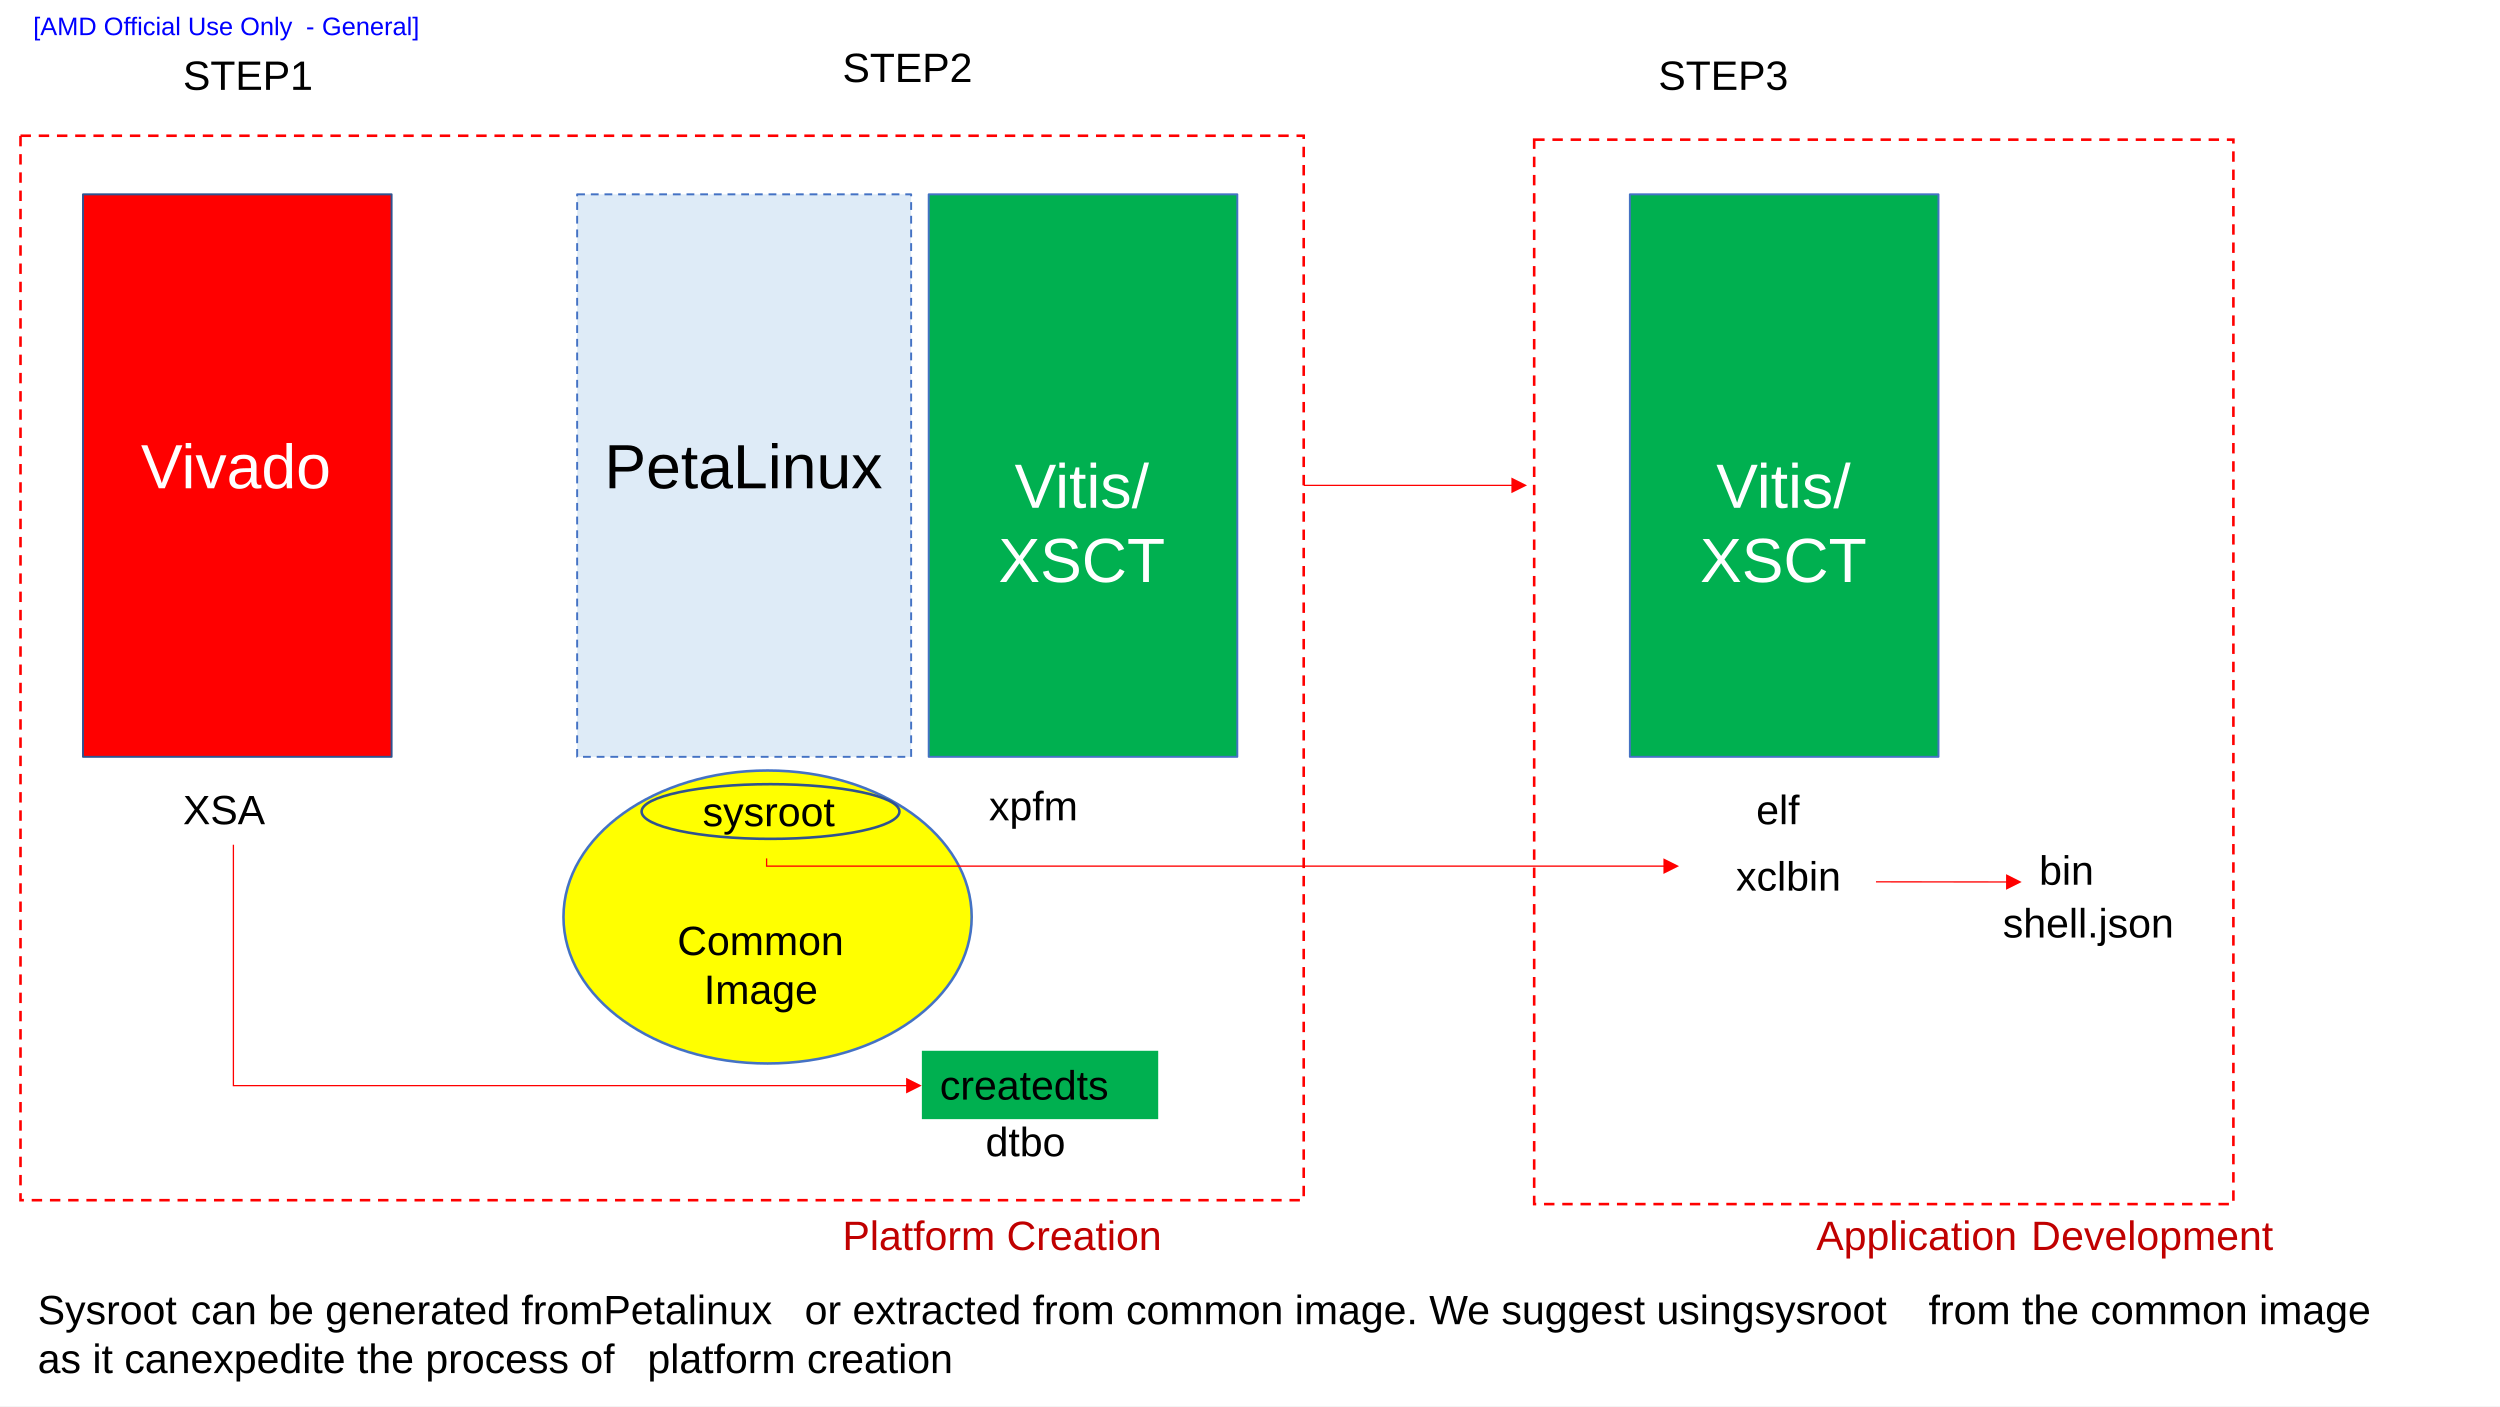
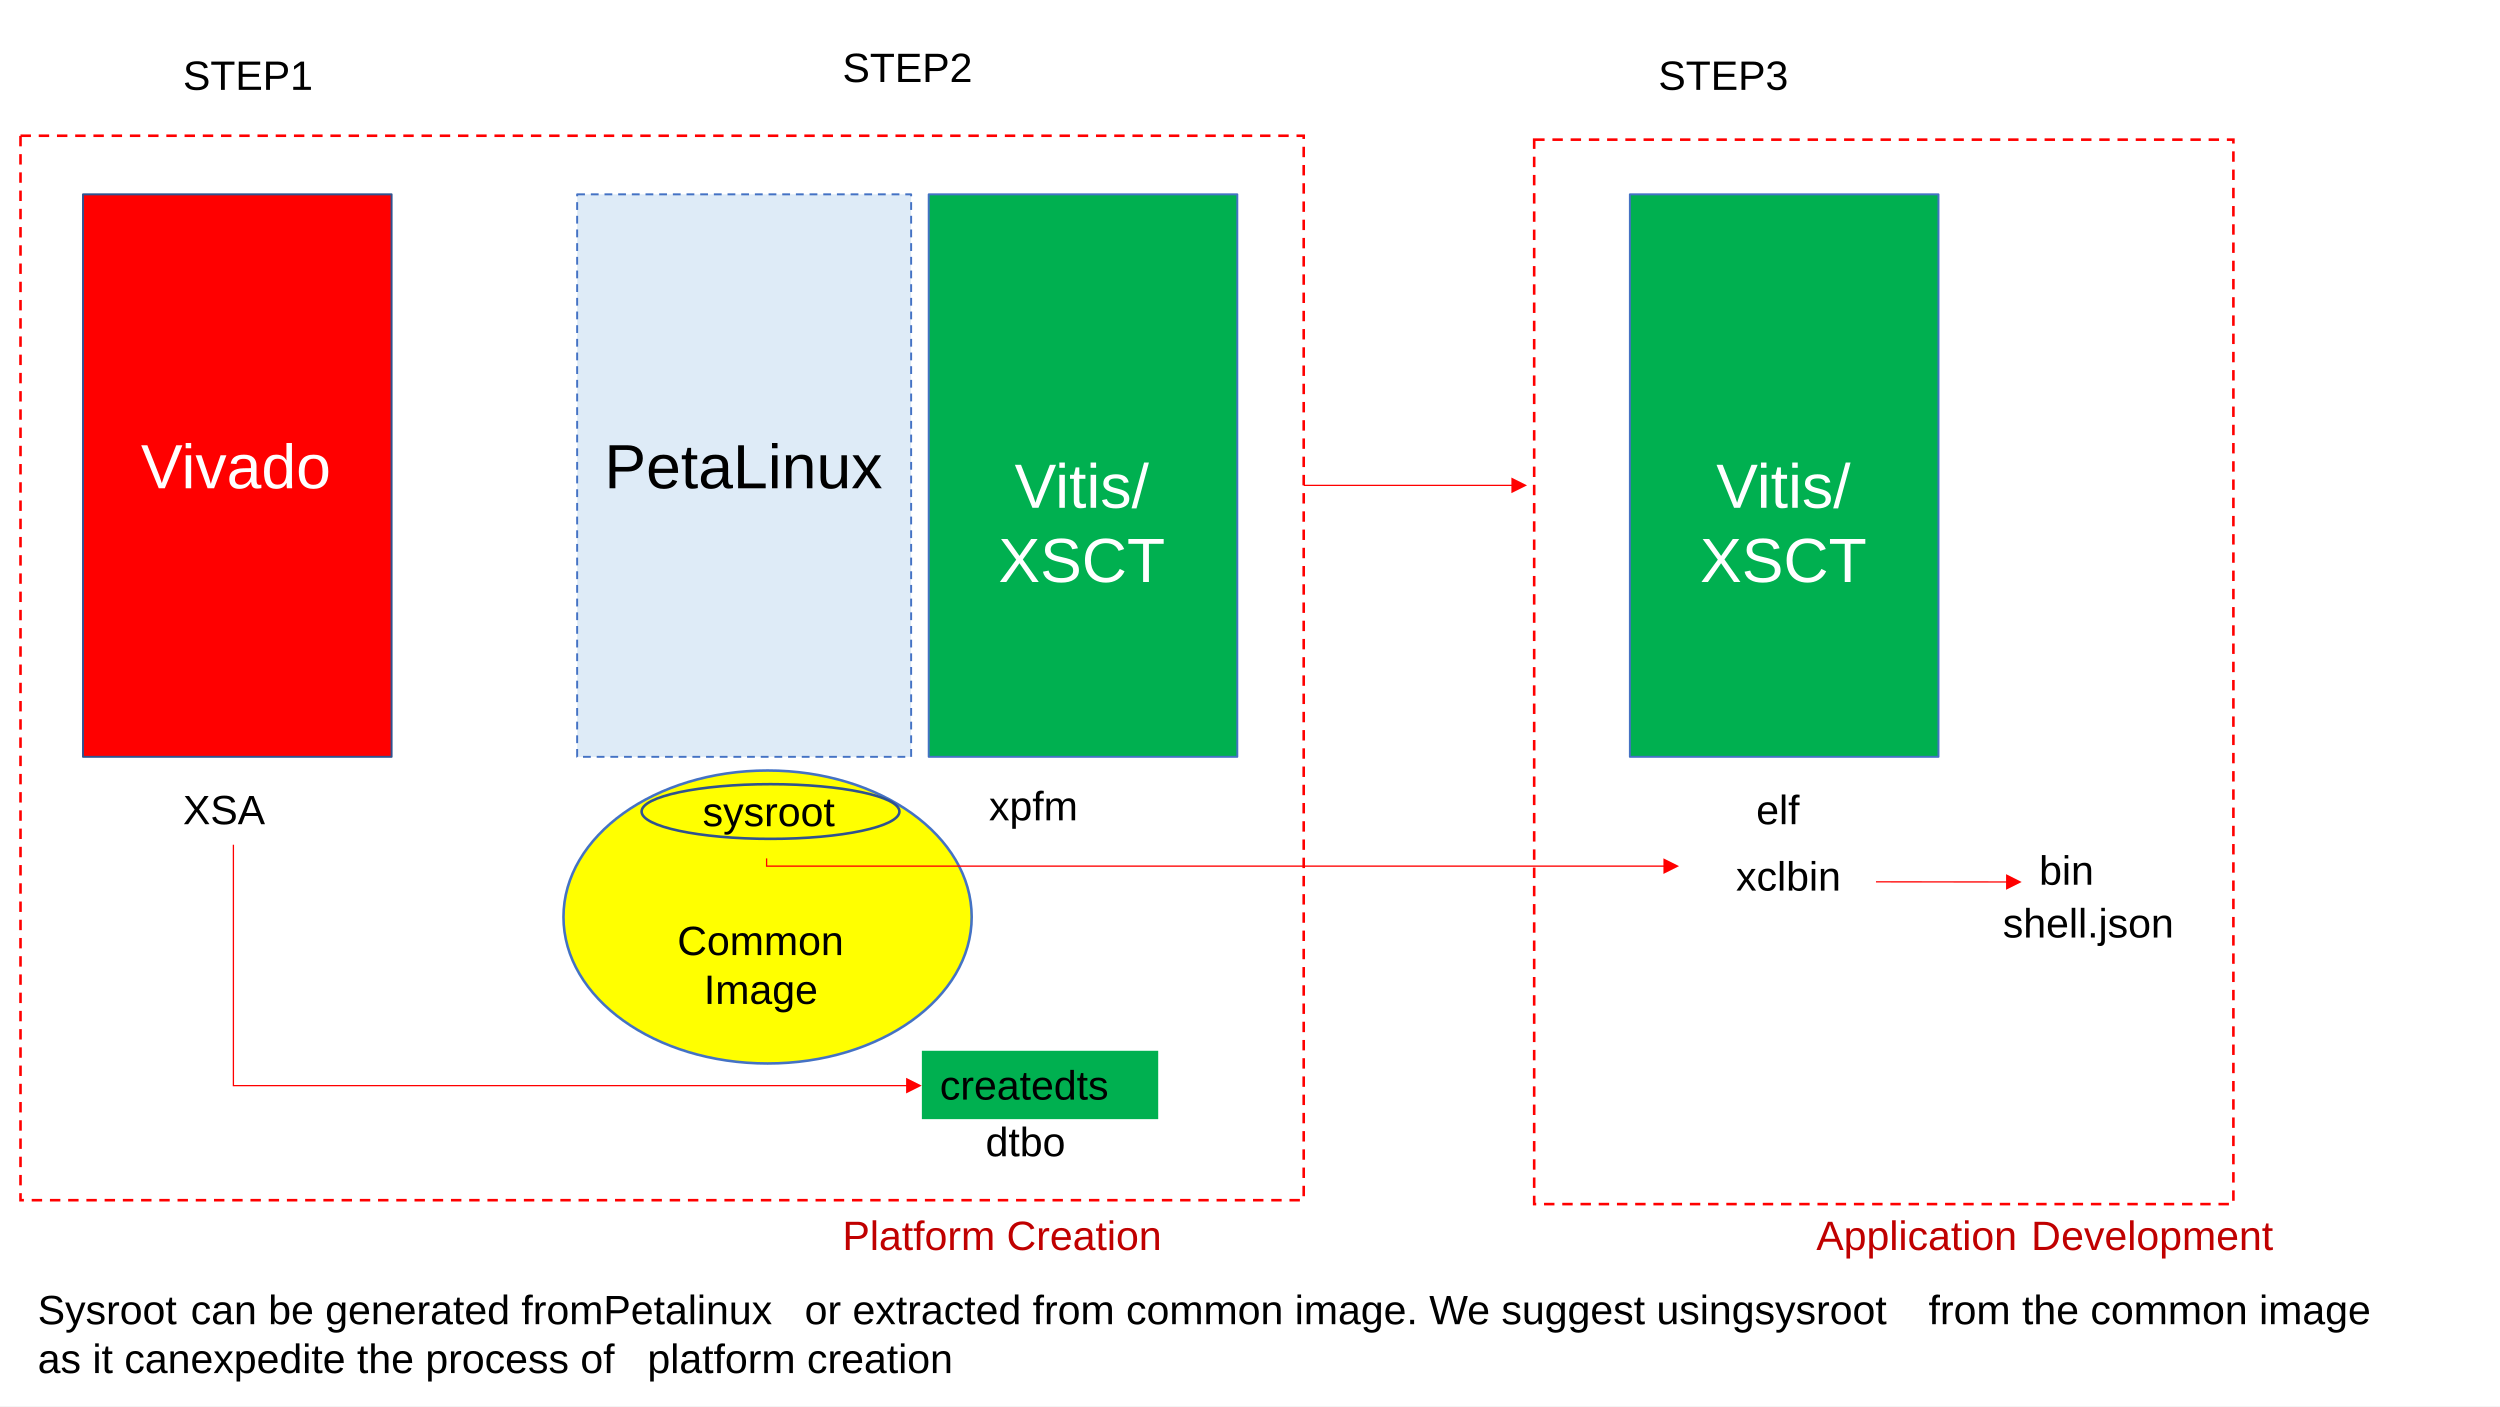
<svg xmlns="http://www.w3.org/2000/svg" width="1280" height="720" overflow="hidden">
  <defs>
    <clipPath id="clip0">
      <rect x="0" y="0" width="1280" height="720" />
    </clipPath>
  </defs>
  <g clip-path="url(#clip0)">
    <rect x="0" y="0" width="1280" height="720" fill="#FFFFFF" />
-     <text fill="#0000FF" font-family="Arial,Arial_MSFontService,sans-serif" font-weight="400" font-size="13" transform="translate(16.9988 18)">[AMD Official Use Only <tspan font-size="13" x="139.667" y="0">-</tspan>
-       <tspan font-size="13" x="147.833" y="0">General]</tspan>
-     </text>
    <path d="M288.5 469.5C288.5 428.079 335.286 394.5 393 394.5 450.714 394.5 497.5 428.079 497.5 469.5 497.5 510.921 450.714 544.5 393 544.5 335.286 544.5 288.5 510.921 288.5 469.5Z" stroke="#4472C4" stroke-width="1.333" stroke-miterlimit="8" fill="#FFFF00" fill-rule="evenodd" />
    <rect x="10.5" y="69.5" width="657" height="545" stroke="#FF0000" stroke-width="1.333" stroke-miterlimit="8" stroke-dasharray="5.333 4" fill="none" />
    <rect x="42.5" y="99.5" width="158" height="288" stroke="#2F528F" stroke-linejoin="round" stroke-miterlimit="10" fill="#FF0000" />
    <text fill="#FFFFFF" font-family="Arial,Arial_MSFontService,sans-serif" font-weight="400" font-size="32" transform="translate(72.1605 250)">Vivado</text>
    <rect x="295.5" y="99.5" width="171" height="288" stroke="#4472C4" stroke-linejoin="round" stroke-miterlimit="10" stroke-dasharray="4 3" fill="#DEEBF7" />
    <text font-family="Arial,Arial_MSFontService,sans-serif" font-weight="400" font-size="32" transform="translate(309.458 250)">Peta<tspan font-size="32" x="65.833" y="0">L</tspan>
      <tspan font-size="32" x="83.667" y="0">inux</tspan>
    </text>
    <rect x="475.5" y="99.5" width="158" height="288" stroke="#4472C4" stroke-linejoin="round" stroke-miterlimit="10" fill="#00B050" />
-     <text fill="#FFFFFF" font-family="Arial,Arial_MSFontService,sans-serif" font-weight="400" font-size="32" transform="translate(519.479 260)">Vitis<tspan font-size="32" x="59.92" y="0">/</tspan>
-       <tspan font-size="32" x="-8.287" y="38">XSCT</tspan>
+     <text fill="#FFFFFF" font-family="Arial,Arial_MSFontService,sans-serif" font-weight="400" font-size="32" transform="translate(519.479 260)">Vitis/<tspan font-size="32" x="-8.287" y="38">XSCT</tspan>
      <tspan fill="#000000" font-size="21" x="-425.787" y="-214">STEP1</tspan>
      <tspan fill="#000000" font-size="21" x="-88.126" y="-218">STEP2</tspan>
    </text>
    <rect x="785.5" y="71.5" width="358" height="545" stroke="#FF0000" stroke-width="1.333" stroke-miterlimit="8" stroke-dasharray="5.333 4" fill="none" />
    <text font-family="Arial,Arial_MSFontService,sans-serif" font-weight="400" font-size="21" transform="translate(888.842 456)">xclbin<tspan font-size="21" x="10.334" y="-34">elf</tspan>
    </text>
    <path d="M960.5 451.167 1028.44 451.237 1028.43 451.904 960.5 451.833ZM1027.11 447.569 1035.1 451.578 1027.1 455.569Z" fill="#FF0000" />
    <text font-family="Arial,Arial_MSFontService,sans-serif" font-weight="400" font-size="21" transform="translate(1044.03 453)">bin<tspan font-size="21" x="-18.607" y="27">shell.json</tspan>
      <tspan font-size="21" x="-194.945" y="-407">STEP3</tspan>
      <tspan fill="#C00000" font-size="21" x="-612.674" y="187">Platform Creation</tspan>
      <tspan fill="#C00000" font-size="21" x="-114.068" y="187">Application </tspan>
      <tspan fill="#C00000" font-size="21" x="-4.068" y="187">D</tspan>
      <tspan fill="#C00000" font-size="21" x="11.266" y="187">evelopment</tspan>
    </text>
    <path d="M667.5 248.167 775.171 248.167 775.171 248.833 667.5 248.833ZM773.837 244.5 781.837 248.5 773.837 252.5Z" fill="#FF0000" />
    <text font-family="Arial,Arial_MSFontService,sans-serif" font-weight="400" font-size="21" transform="translate(346.795 489)">Common <tspan font-size="21" x="13.587" y="25">Image</tspan>
    </text>
    <rect x="472" y="538" width="121" height="35" fill="#00B050" />
    <text font-family="Arial,Arial_MSFontService,sans-serif" font-weight="400" font-size="21" transform="translate(481.195 563)">createdts<tspan font-size="21" x="-387.504" y="-141">XSA</tspan>
      <tspan font-size="21" x="25.156" y="-143">xpfm</tspan>
      <tspan font-size="21" x="23.425" y="29">dtbo</tspan>
    </text>
    <path d="M0-0.333 123.675-0.333 123.675 345.76 123.008 345.76 123.008 0 123.342 0.333 0 0.333ZM127.342 344.426 123.342 352.426 119.342 344.426Z" fill="#FF0000" transform="matrix(1.83697e-16 1 1 -1.83697e-16 119.5 432.5)" />
    <path d="M0-0.333 4.293-0.333 4.293 460.51 3.626 460.51 3.626 0 3.959 0.333 0 0.333ZM7.959 459.177 3.959 467.177-0.041 459.177Z" fill="#FF0000" transform="matrix(1.83697e-16 1 1 -1.83697e-16 392.5 439.5)" />
    <text font-family="Arial,Arial_MSFontService,sans-serif" font-weight="400" font-size="21" transform="translate(19.3076 678)">Sysroot<tspan font-size="21" x="78.333" y="0">can be generated from </tspan>Petalinux<tspan font-size="21" x="392.667" y="0">or extracted from common image. We suggest using </tspan>sysroot<tspan font-size="21" x="968.113" y="0">from the common image </tspan>
      <tspan font-size="21" x="0" y="25">as it can </tspan>expedite the process of<tspan font-size="21" x="312.167" y="25">platform creation</tspan>
    </text>
    <path d="M328.5 415.5C328.5 407.768 358.049 401.5 394.5 401.5 430.951 401.5 460.5 407.768 460.5 415.5 460.5 423.232 430.951 429.5 394.5 429.5 358.049 429.5 328.5 423.232 328.5 415.5Z" stroke="#2F528F" stroke-width="1.333" stroke-miterlimit="8" fill="none" fill-rule="evenodd" />
    <text font-family="Arial,Arial_MSFontService,sans-serif" font-weight="400" font-size="21" transform="translate(359.74 423)">sysroot</text>
    <rect x="834.5" y="99.5" width="158" height="288" stroke="#4472C4" stroke-linejoin="round" stroke-miterlimit="10" fill="#00B050" />
-     <text fill="#FFFFFF" font-family="Arial,Arial_MSFontService,sans-serif" font-weight="400" font-size="32" transform="translate(878.718 260)">Vitis<tspan font-size="32" x="59.92" y="0">/</tspan>
-       <tspan font-size="32" x="-8.287" y="38">XSCT</tspan>
+     <text fill="#FFFFFF" font-family="Arial,Arial_MSFontService,sans-serif" font-weight="400" font-size="32" transform="translate(878.718 260)">Vitis/<tspan font-size="32" x="-8.287" y="38">XSCT</tspan>
    </text>
  </g>
</svg>
